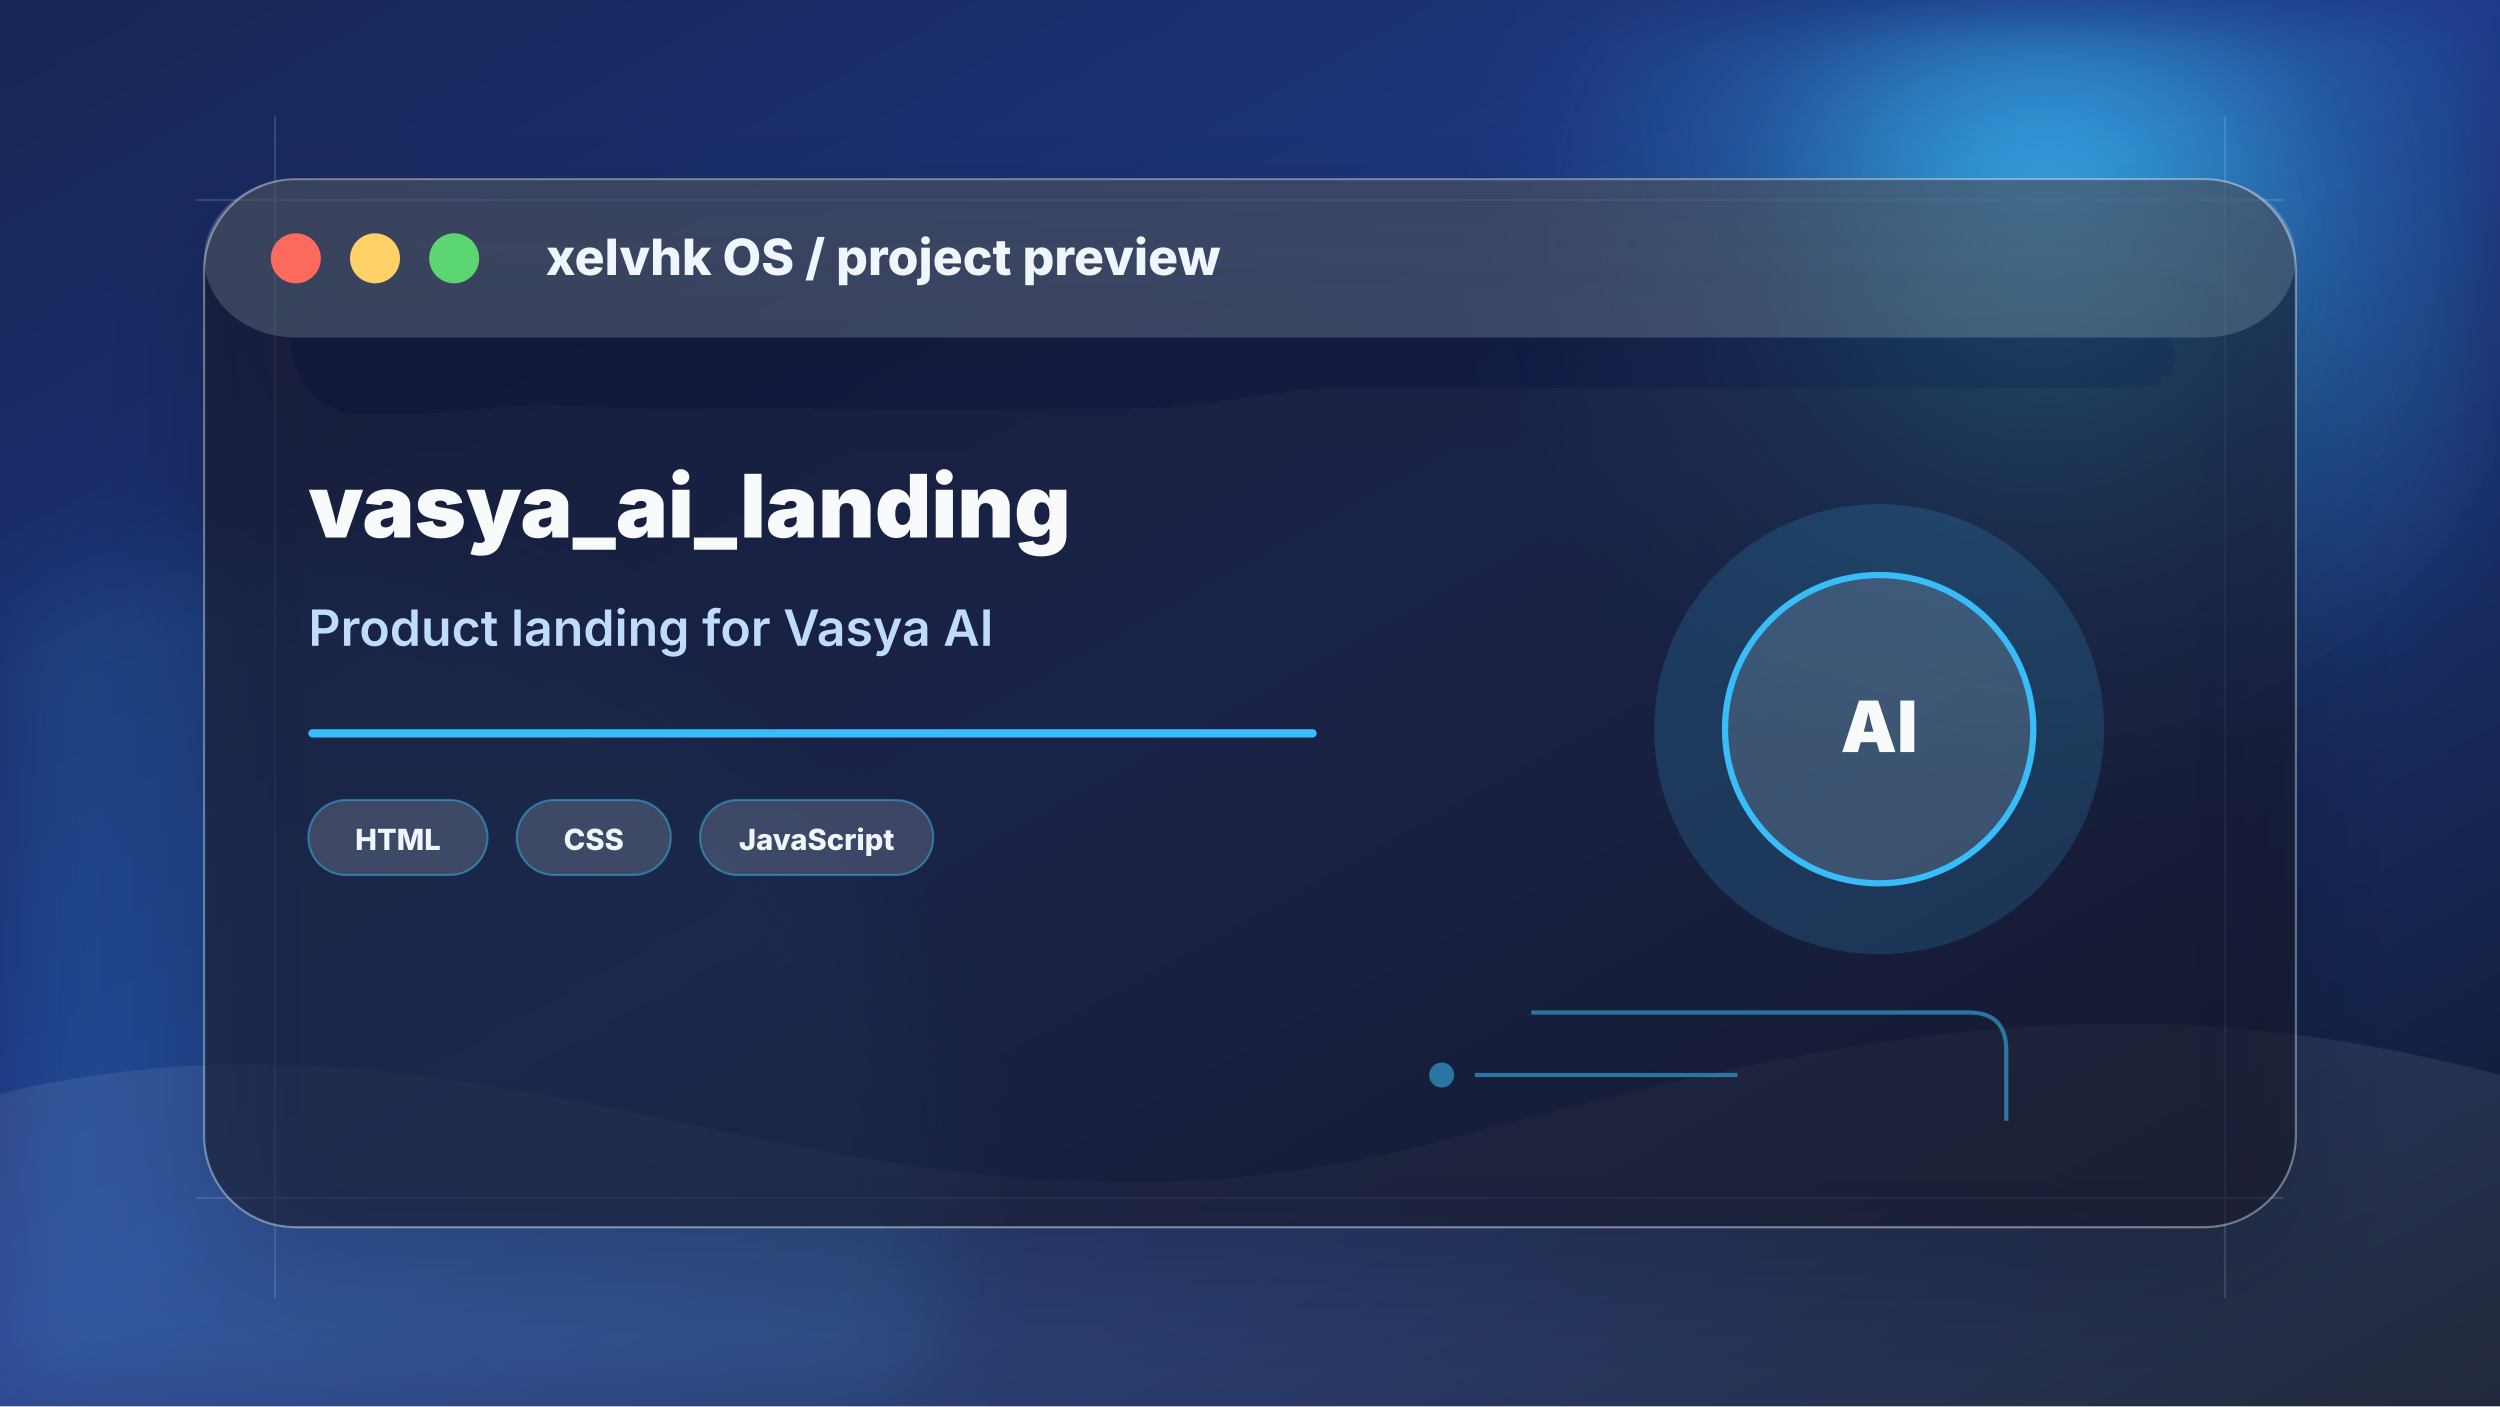
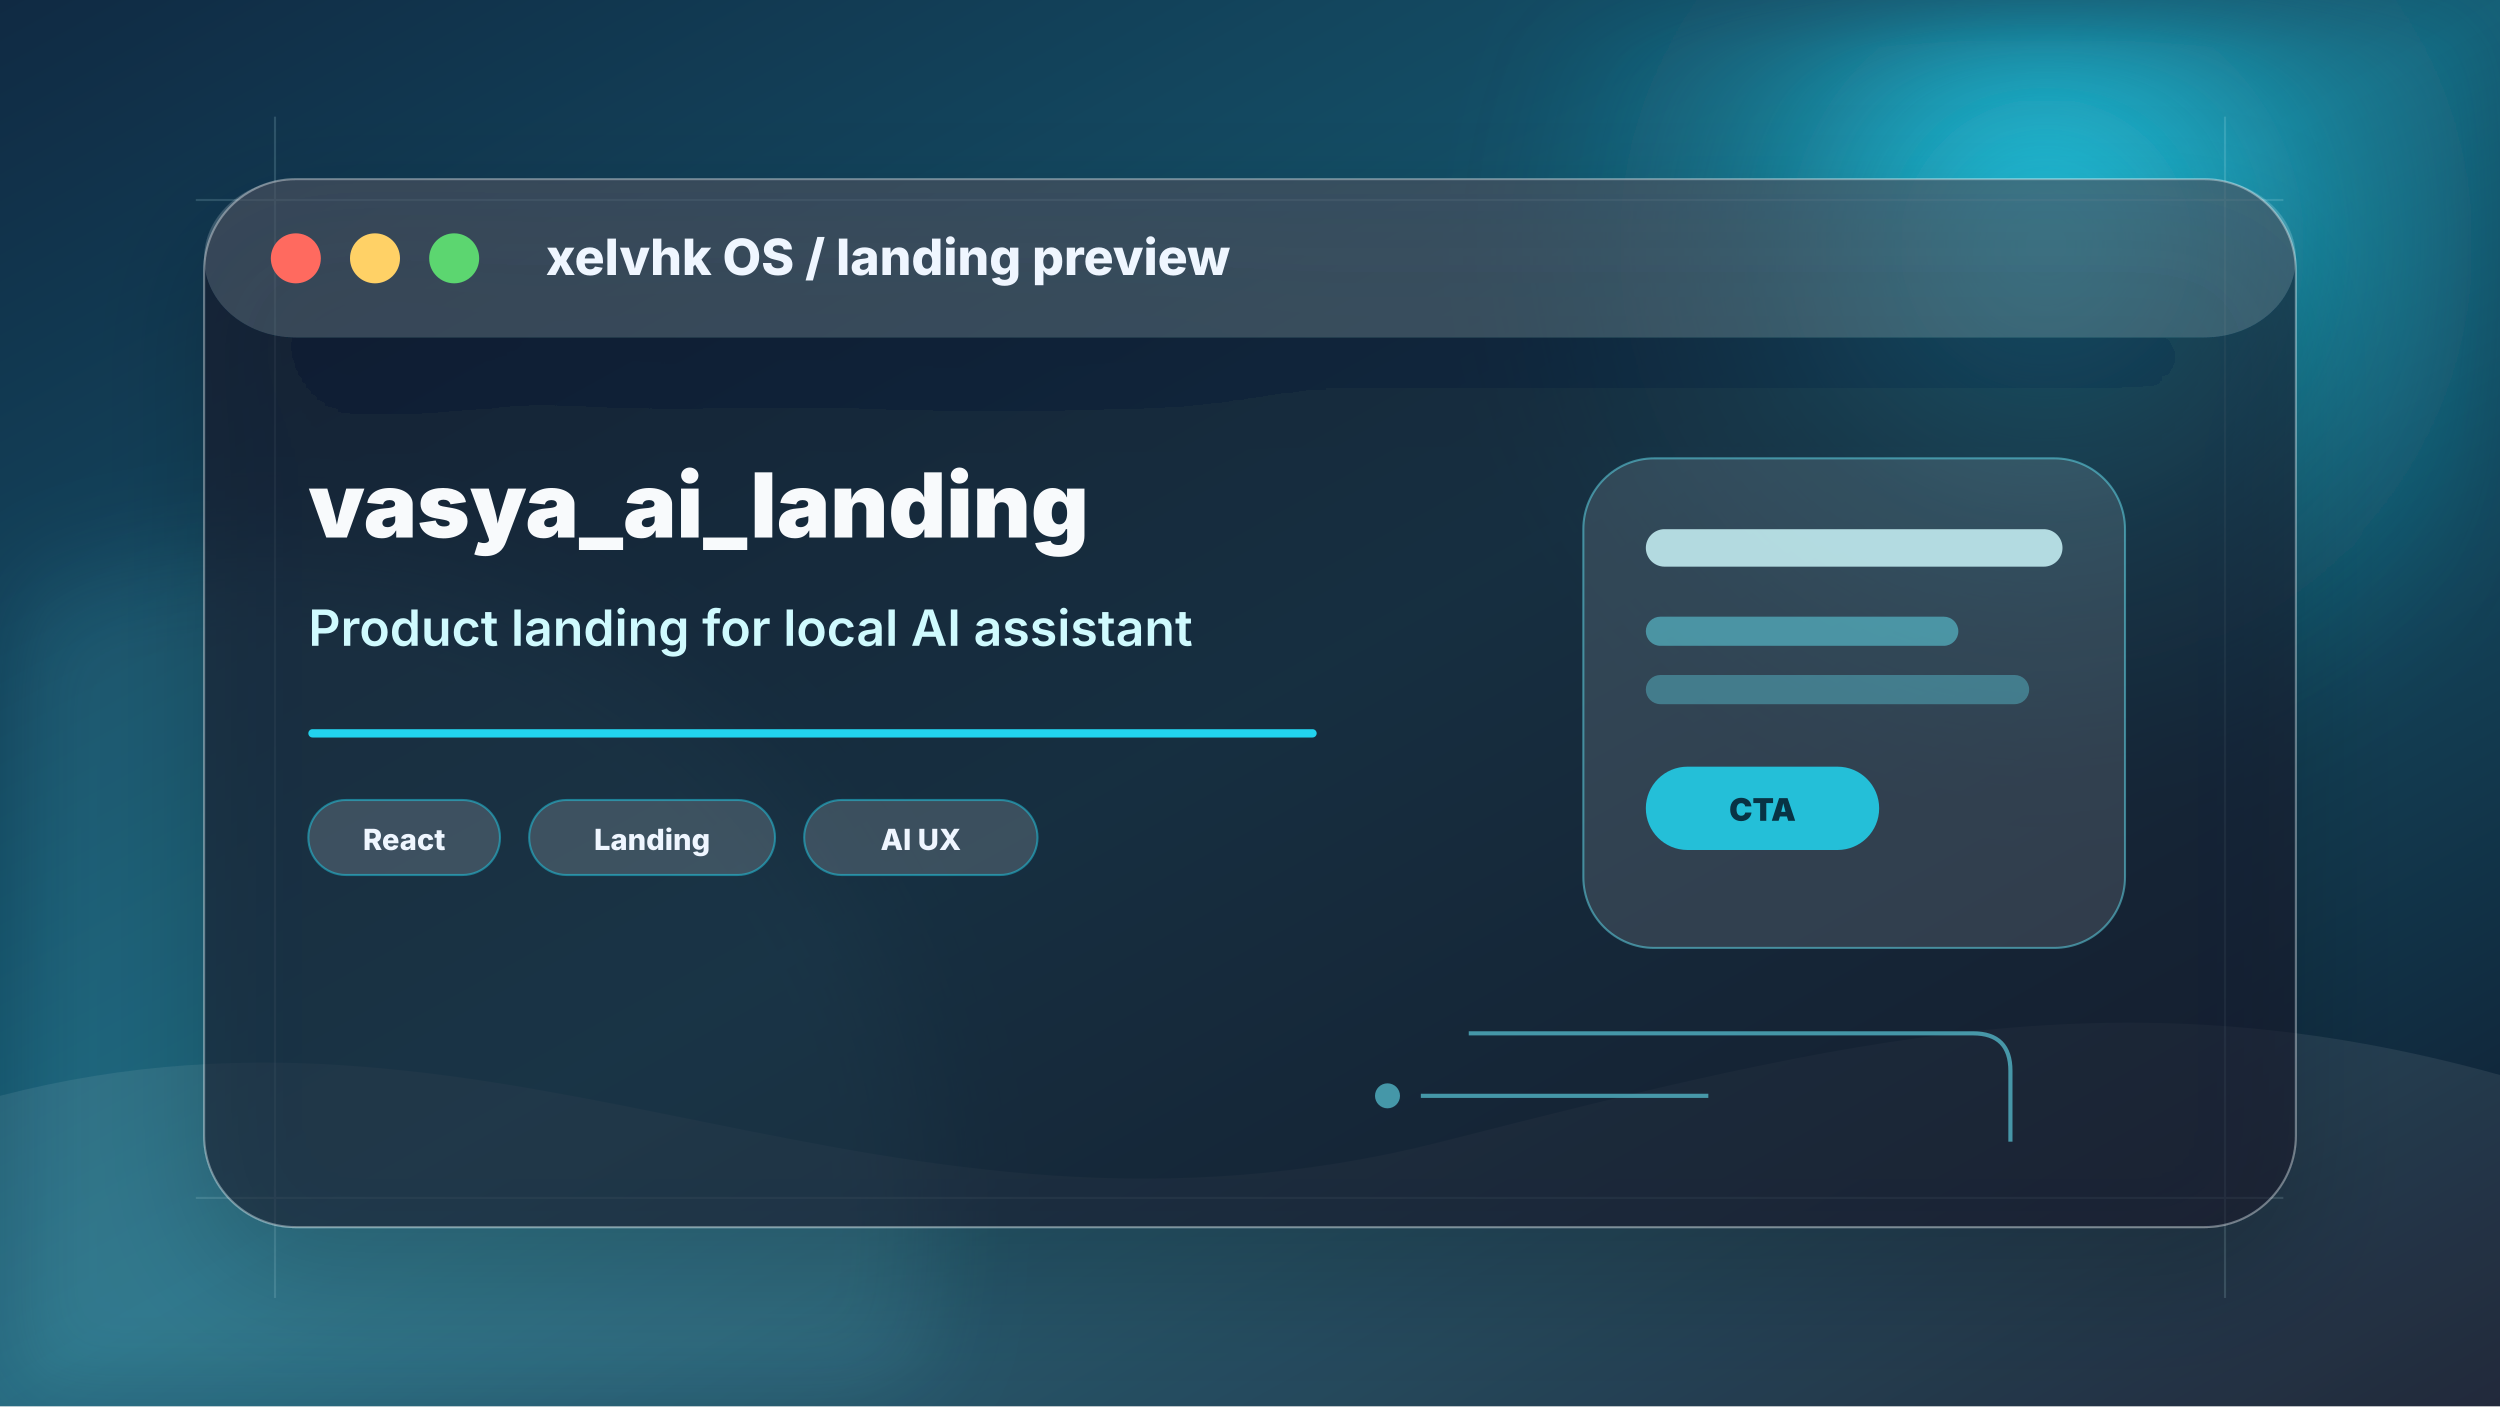
<svg xmlns="http://www.w3.org/2000/svg" width="1200" height="675" viewBox="0 0 1200 675" role="img" aria-label="vasya_ai_landing preview">
  <defs>
    <linearGradient id="bg" x1="0" y1="0" x2="1" y2="1">
-       <stop offset="0" stop-color="#172554" />
-       <stop offset="0.48" stop-color="#1e3a8a" />
+       <stop offset="0" stop-color="#102a43" />
+       <stop offset="0.5" stop-color="#155e75" />
      <stop offset="1" stop-color="#0f172a" />
    </linearGradient>
    <radialGradient id="orb" cx="50%" cy="50%" r="50%">
-       <stop offset="0" stop-color="#38bdf8" stop-opacity="0.95" />
-       <stop offset="0.58" stop-color="#38bdf8" stop-opacity="0.22" />
-       <stop offset="1" stop-color="#38bdf8" stop-opacity="0" />
+       <stop offset="0" stop-color="#22d3ee" stop-opacity="0.95" />
+       <stop offset="0.58" stop-color="#22d3ee" stop-opacity="0.24" />
+       <stop offset="1" stop-color="#22d3ee" stop-opacity="0" />
    </radialGradient>
    <filter id="blur">
-       <feGaussianBlur stdDeviation="22" />
+       <feGaussianBlur stdDeviation="24" />
    </filter>
    <filter id="shadow" x="-20%" y="-20%" width="140%" height="140%">
      <feDropShadow dx="0" dy="24" stdDeviation="28" flood-color="#020617" flood-opacity="0.34" />
    </filter>
  </defs>
  <rect width="1200" height="675" fill="url(#bg)" />
  <circle cx="982" cy="118" r="260" fill="url(#orb)" filter="url(#blur)" />
-   <circle cx="130" cy="590" r="320" fill="#38bdf8" opacity="0.12" filter="url(#blur)" />
-   <path d="M0 525 C250 465 420 620 690 548 C885 496 1018 468 1200 516 L1200 675 L0 675 Z" fill="#ffffff" opacity="0.08" />
-   <g opacity="0.16" stroke="#dbeafe" stroke-width="1">
+   <circle cx="128" cy="585" r="320" fill="#67e8f9" opacity="0.12" filter="url(#blur)" />
+   <path d="M0 526 C246 462 424 616 692 548 C888 498 1020 466 1200 516 L1200 675 L0 675 Z" fill="#ffffff" opacity="0.08" />
+   <g opacity="0.16" stroke="#cffafe" stroke-width="1">
    <path d="M94 96 H1096" />
    <path d="M94 575 H1096" />
    <path d="M132 56 V623" />
    <path d="M1068 56 V623" />
  </g>
  <g filter="url(#shadow)">
    <rect x="98" y="86" width="1004" height="503" rx="44" fill="rgba(15,23,42,0.58)" stroke="rgba(255,255,255,0.36)" />
    <rect x="98" y="86" width="1004" height="76" rx="44" fill="rgba(255,255,255,0.16)" />
    <circle cx="142" cy="124" r="12" fill="#ff6b5f" />
    <circle cx="180" cy="124" r="12" fill="#ffd166" />
    <circle cx="218" cy="124" r="12" fill="#5bd66f" />
-     <text x="262" y="132" font-family="Manrope, Inter, Arial, sans-serif" font-size="24" font-weight="800" fill="#eff6ff">xelvhk OS / project preview</text>
+     <text x="262" y="132" font-family="Manrope, Inter, Arial, sans-serif" font-size="24" font-weight="800" fill="#eff6ff">xelvhk OS / landing preview</text>
  </g>
-   <g transform="translate(790 238)">
-     <circle cx="112" cy="112" r="108" fill="#38bdf8" opacity="0.16" />
-     <circle cx="112" cy="112" r="74" fill="rgba(255,255,255,0.14)" stroke="#38bdf8" stroke-width="3" />
-     <text x="112" y="123" text-anchor="middle" font-family="Manrope, Inter, Arial, sans-serif" font-size="34" font-weight="900" fill="#f8fafc">AI</text>
+   <g transform="translate(760 220)">
+     <rect x="0" y="0" width="260" height="235" rx="34" fill="rgba(255,255,255,0.12)" stroke="#67e8f9" stroke-opacity="0.48" />
+     <rect x="30" y="34" width="200" height="18" rx="9" fill="#cffafe" opacity="0.82" />
+     <rect x="30" y="76" width="150" height="14" rx="7" fill="#67e8f9" opacity="0.48" />
+     <rect x="30" y="104" width="184" height="14" rx="7" fill="#67e8f9" opacity="0.34" />
+     <rect x="30" y="148" width="112" height="40" rx="20" fill="#22d3ee" opacity="0.86" />
+     <text x="86" y="174" text-anchor="middle" font-family="Manrope, Inter, Arial, sans-serif" font-size="15" font-weight="900" fill="#083344">CTA</text>
  </g>
  <g transform="translate(148 258)">
-     <text x="0" y="0" font-family="Manrope, Inter, Arial, sans-serif" font-size="42" font-weight="900" fill="#f8fafc">vasya_ai_landing</text>
-     <text x="0" y="52" font-family="Manrope, Inter, Arial, sans-serif" font-size="24" font-weight="600" fill="#bfdbfe">Product landing for Vasya AI</text>
-     <rect x="0" y="92" width="484" height="4" rx="2" fill="#38bdf8" />
+     <text x="0" y="0" font-family="Manrope, Inter, Arial, sans-serif" font-size="43" font-weight="900" fill="#f8fafc">vasya_ai_landing</text>
+     <text x="0" y="52" font-family="Manrope, Inter, Arial, sans-serif" font-size="24" font-weight="600" fill="#cffafe">Product landing for local AI assistant</text>
+     <rect x="0" y="92" width="484" height="4" rx="2" fill="#22d3ee" />
    <g transform="translate(0 126)">
      <g transform="translate(0 0)">
-         <rect width="86" height="36" rx="18" fill="rgba(255,255,255,0.16)" stroke="#38bdf8" stroke-opacity="0.48" />
-         <text x="43" y="24" text-anchor="middle" font-family="Manrope, Inter, Arial, sans-serif" font-size="14" font-weight="800" fill="#eff6ff">HTML</text>
+         <rect width="92" height="36" rx="18" fill="rgba(255,255,255,0.16)" stroke="#22d3ee" stroke-opacity="0.48" />
+         <text x="46" y="24" text-anchor="middle" font-family="Manrope, Inter, Arial, sans-serif" font-size="14" font-weight="800" fill="#eff6ff">React</text>
      </g>
-       <g transform="translate(100 0)">
-         <rect width="74" height="36" rx="18" fill="rgba(255,255,255,0.16)" stroke="#38bdf8" stroke-opacity="0.48" />
-         <text x="37" y="24" text-anchor="middle" font-family="Manrope, Inter, Arial, sans-serif" font-size="14" font-weight="800" fill="#eff6ff">CSS</text>
+       <g transform="translate(106 0)">
+         <rect width="118" height="36" rx="18" fill="rgba(255,255,255,0.16)" stroke="#22d3ee" stroke-opacity="0.48" />
+         <text x="59" y="24" text-anchor="middle" font-family="Manrope, Inter, Arial, sans-serif" font-size="14" font-weight="800" fill="#eff6ff">Landing</text>
      </g>
-       <g transform="translate(188 0)">
-         <rect width="112" height="36" rx="18" fill="rgba(255,255,255,0.16)" stroke="#38bdf8" stroke-opacity="0.48" />
-         <text x="56" y="24" text-anchor="middle" font-family="Manrope, Inter, Arial, sans-serif" font-size="14" font-weight="800" fill="#eff6ff">JavaScript</text>
+       <g transform="translate(238 0)">
+         <rect width="112" height="36" rx="18" fill="rgba(255,255,255,0.16)" stroke="#22d3ee" stroke-opacity="0.48" />
+         <text x="56" y="24" text-anchor="middle" font-family="Manrope, Inter, Arial, sans-serif" font-size="14" font-weight="800" fill="#eff6ff">AI UX</text>
      </g>
    </g>
  </g>
-   <g opacity="0.55" fill="none" stroke="#38bdf8" stroke-width="2">
-     <path d="M735 486 h210 q18 0 18 18 v34" />
-     <path d="M708 516 h126" />
-     <circle cx="692" cy="516" r="5" fill="#38bdf8" />
+   <g opacity="0.58" fill="none" stroke="#67e8f9" stroke-width="2">
+     <path d="M705 496 h242 q18 0 18 18 v34" />
+     <path d="M682 526 h138" />
+     <circle cx="666" cy="526" r="5" fill="#67e8f9" />
  </g>
</svg>
